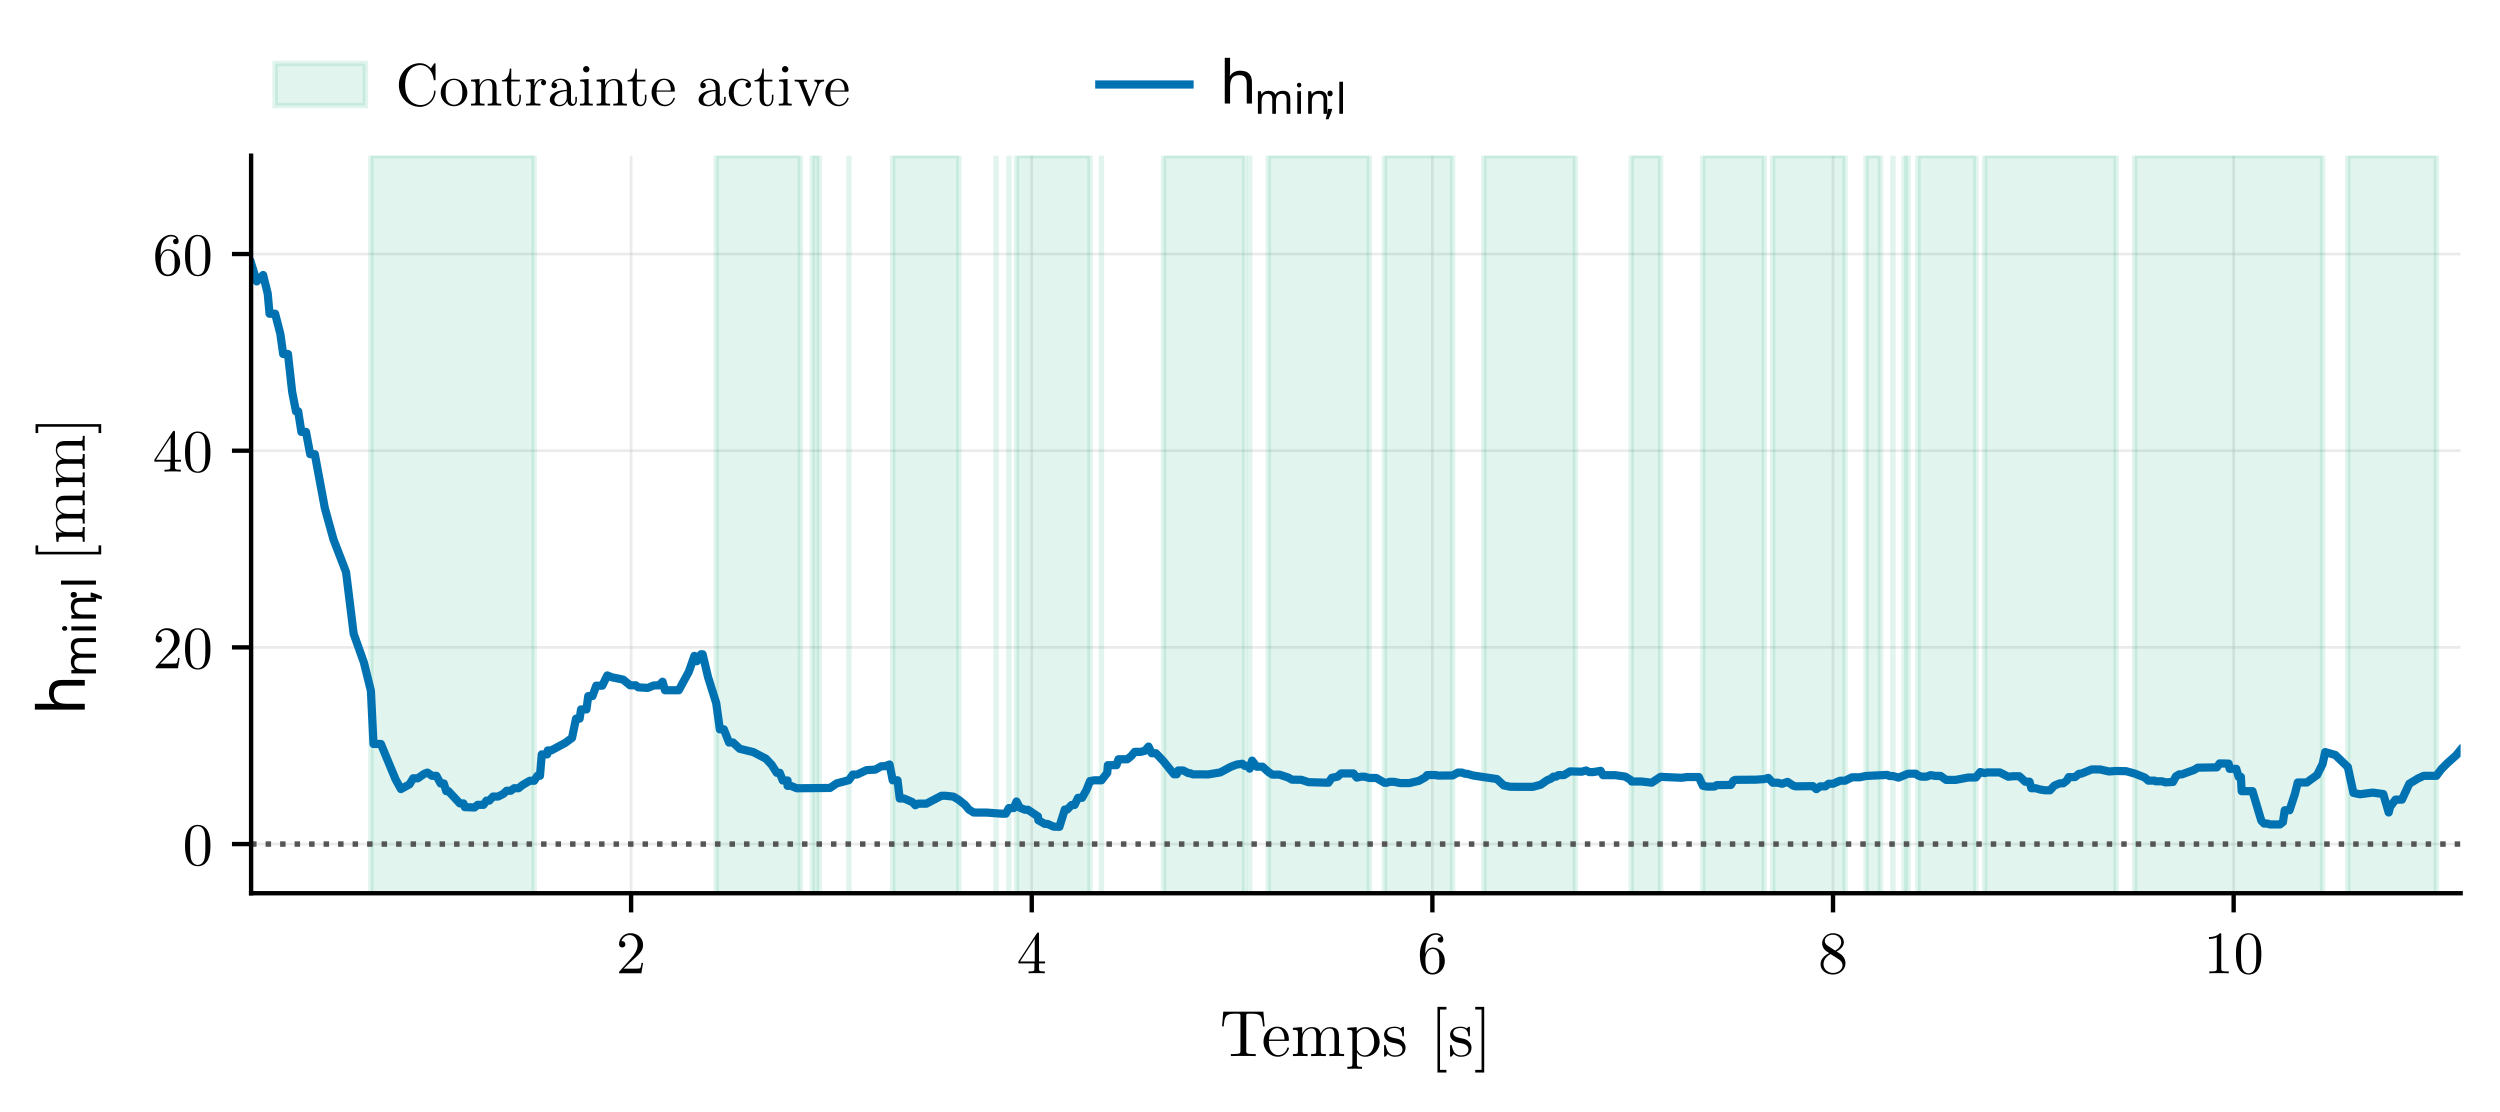
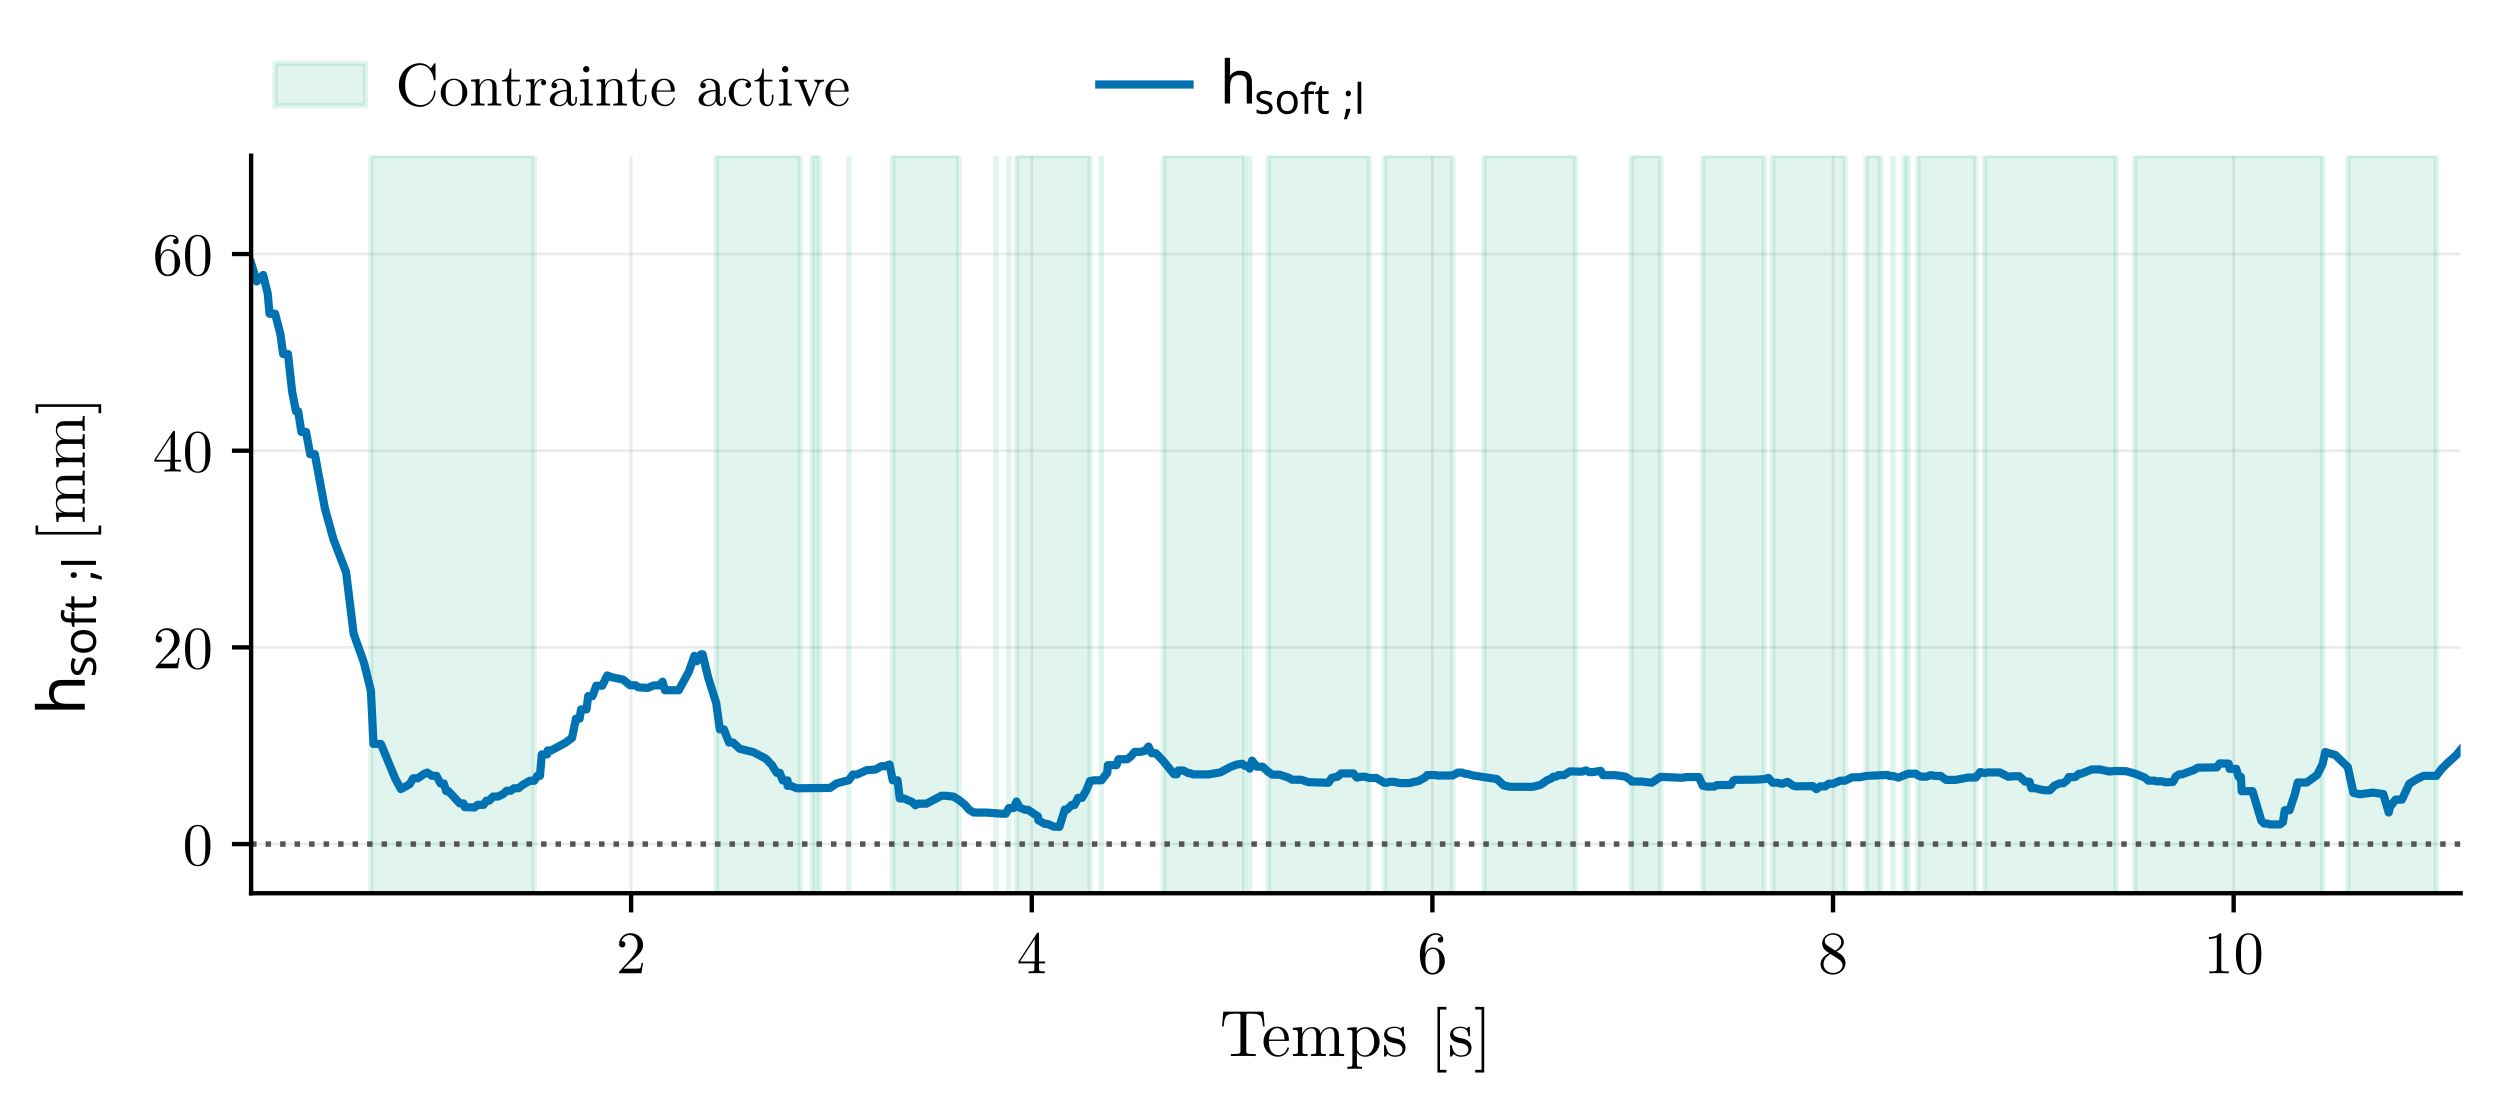
<svg xmlns="http://www.w3.org/2000/svg" xmlns:xlink="http://www.w3.org/1999/xlink" width="456.985pt" height="203.246pt" viewBox="0 0 456.985 203.246" version="1.1">
  <defs>
    <style type="text/css">*{stroke-linejoin: round; stroke-linecap: butt}</style>
  </defs>
  <g id="figure_1">
    <g id="patch_1">
      <path d="M 0 203.246  L 456.985 203.246  L 456.985 0  L 0 0  z " style="fill: #ffffff" />
    </g>
    <g id="axes_1">
      <g id="patch_2">
        <path d="M 45.901 163.277  L 449.785 163.277  L 449.785 28.458  L 45.901 28.458  z " style="fill: #ffffff" />
      </g>
      <g id="matplotlib.axis_1">
        <g id="xtick_1">
          <g id="line2d_1">
            <path d="M 115.363 163.277  L 115.363 28.458  " clip-path="url(#pcf255650f6)" style="fill: none; stroke: #b0b0b0; stroke-opacity: 0.25; stroke-width: 0.5; stroke-linecap: square" />
          </g>
          <g id="line2d_2">
            <defs>
              <path id="meae5bbd25a" d="M 0 0  L 0 3.5  " style="stroke: #000000; stroke-width: 0.8" />
            </defs>
            <g>
              <use xlink:href="#meae5bbd25a" x="115.363" y="163.277" style="stroke: #000000; stroke-width: 0.8" />
            </g>
          </g>
          <g id="text_1">
            <text style="font: 11px 'Latin Modern Roman', 'CMU Serif', 'DejaVu Serif', serif; text-anchor: middle" x="115.363" y="177.911" transform="rotate(-0 115.3629 177.9115)">2</text>
          </g>
        </g>
        <g id="xtick_2">
          <g id="line2d_3">
            <path d="M 188.597 163.277  L 188.597 28.458  " clip-path="url(#pcf255650f6)" style="fill: none; stroke: #b0b0b0; stroke-opacity: 0.25; stroke-width: 0.5; stroke-linecap: square" />
          </g>
          <g id="line2d_4">
            <g>
              <use xlink:href="#meae5bbd25a" x="188.597" y="163.277" style="stroke: #000000; stroke-width: 0.8" />
            </g>
          </g>
          <g id="text_2">
            <text style="font: 11px 'Latin Modern Roman', 'CMU Serif', 'DejaVu Serif', serif; text-anchor: middle" x="188.597" y="177.911" transform="rotate(-0 188.5966 177.9115)">4</text>
          </g>
        </g>
        <g id="xtick_3">
          <g id="line2d_5">
            <path d="M 261.83 163.277  L 261.83 28.458  " clip-path="url(#pcf255650f6)" style="fill: none; stroke: #b0b0b0; stroke-opacity: 0.25; stroke-width: 0.5; stroke-linecap: square" />
          </g>
          <g id="line2d_6">
            <g>
              <use xlink:href="#meae5bbd25a" x="261.83" y="163.277" style="stroke: #000000; stroke-width: 0.8" />
            </g>
          </g>
          <g id="text_3">
            <text style="font: 11px 'Latin Modern Roman', 'CMU Serif', 'DejaVu Serif', serif; text-anchor: middle" x="261.83" y="177.911" transform="rotate(-0 261.8304 177.9115)">6</text>
          </g>
        </g>
        <g id="xtick_4">
          <g id="line2d_7">
            <path d="M 335.064 163.277  L 335.064 28.458  " clip-path="url(#pcf255650f6)" style="fill: none; stroke: #b0b0b0; stroke-opacity: 0.25; stroke-width: 0.5; stroke-linecap: square" />
          </g>
          <g id="line2d_8">
            <g>
              <use xlink:href="#meae5bbd25a" x="335.064" y="163.277" style="stroke: #000000; stroke-width: 0.8" />
            </g>
          </g>
          <g id="text_4">
            <text style="font: 11px 'Latin Modern Roman', 'CMU Serif', 'DejaVu Serif', serif; text-anchor: middle" x="335.064" y="177.911" transform="rotate(-0 335.0642 177.9115)">8</text>
          </g>
        </g>
        <g id="xtick_5">
          <g id="line2d_9">
            <path d="M 408.298 163.277  L 408.298 28.458  " clip-path="url(#pcf255650f6)" style="fill: none; stroke: #b0b0b0; stroke-opacity: 0.25; stroke-width: 0.5; stroke-linecap: square" />
          </g>
          <g id="line2d_10">
            <g>
              <use xlink:href="#meae5bbd25a" x="408.298" y="163.277" style="stroke: #000000; stroke-width: 0.8" />
            </g>
          </g>
          <g id="text_5">
            <text style="font: 11px 'Latin Modern Roman', 'CMU Serif', 'DejaVu Serif', serif; text-anchor: middle" x="408.298" y="177.911" transform="rotate(-0 408.2979 177.9115)">10</text>
          </g>
        </g>
        <g id="text_6">
          <text style="font: 12px 'Latin Modern Roman', 'CMU Serif', 'DejaVu Serif', serif; text-anchor: middle" x="247.843" y="193.046" transform="rotate(-0 247.8427 193.0462)">Temps [s]</text>
        </g>
      </g>
      <g id="matplotlib.axis_2">
        <g id="ytick_1">
          <g id="line2d_11">
            <path d="M 45.901 154.289  L 449.785 154.289  " clip-path="url(#pcf255650f6)" style="fill: none; stroke: #b0b0b0; stroke-opacity: 0.25; stroke-width: 0.5; stroke-linecap: square" />
          </g>
          <g id="line2d_12">
            <defs>
              <path id="ma266fab8c0" d="M 0 0  L -3.5 0  " style="stroke: #000000; stroke-width: 0.8" />
            </defs>
            <g>
              <use xlink:href="#ma266fab8c0" x="45.901" y="154.289" style="stroke: #000000; stroke-width: 0.8" />
            </g>
          </g>
          <g id="text_7">
            <text style="font: 11px 'Latin Modern Roman', 'CMU Serif', 'DejaVu Serif', serif; text-anchor: end" x="38.901" y="158.106" transform="rotate(-0 38.90062 158.1062)">0</text>
          </g>
        </g>
        <g id="ytick_2">
          <g id="line2d_13">
            <path d="M 45.901 118.337  L 449.785 118.337  " clip-path="url(#pcf255650f6)" style="fill: none; stroke: #b0b0b0; stroke-opacity: 0.25; stroke-width: 0.5; stroke-linecap: square" />
          </g>
          <g id="line2d_14">
            <g>
              <use xlink:href="#ma266fab8c0" x="45.901" y="118.337" style="stroke: #000000; stroke-width: 0.8" />
            </g>
          </g>
          <g id="text_8">
            <text style="font: 11px 'Latin Modern Roman', 'CMU Serif', 'DejaVu Serif', serif; text-anchor: end" x="38.901" y="122.155" transform="rotate(-0 38.90062 122.1546)">20</text>
          </g>
        </g>
        <g id="ytick_3">
          <g id="line2d_15">
            <path d="M 45.901 82.386  L 449.785 82.386  " clip-path="url(#pcf255650f6)" style="fill: none; stroke: #b0b0b0; stroke-opacity: 0.25; stroke-width: 0.5; stroke-linecap: square" />
          </g>
          <g id="line2d_16">
            <g>
              <use xlink:href="#ma266fab8c0" x="45.901" y="82.386" style="stroke: #000000; stroke-width: 0.8" />
            </g>
          </g>
          <g id="text_9">
            <text style="font: 11px 'Latin Modern Roman', 'CMU Serif', 'DejaVu Serif', serif; text-anchor: end" x="38.901" y="86.203" transform="rotate(-0 38.90062 86.20297)">40</text>
          </g>
        </g>
        <g id="ytick_4">
          <g id="line2d_17">
            <path d="M 45.901 46.434  L 449.785 46.434  " clip-path="url(#pcf255650f6)" style="fill: none; stroke: #b0b0b0; stroke-opacity: 0.25; stroke-width: 0.5; stroke-linecap: square" />
          </g>
          <g id="line2d_18">
            <g>
              <use xlink:href="#ma266fab8c0" x="45.901" y="46.434" style="stroke: #000000; stroke-width: 0.8" />
            </g>
          </g>
          <g id="text_10">
            <text style="font: 11px 'Latin Modern Roman', 'CMU Serif', 'DejaVu Serif', serif; text-anchor: end" x="38.901" y="50.251" transform="rotate(-0 38.90062 50.25135)">60</text>
          </g>
        </g>
        <g id="text_11">
          <g transform="translate(16.2 130.7275) rotate(-90)">
            <text>
              <tspan style="font: 12px 'cmmi10'" x="0" y="-0.703">h</tspan>
-               <tspan style="font: 8.4px 'cmr10'" x="6.914 13.911 16.237" y="1.338">min</tspan>
-               <tspan style="font: 8.4px 'cmmi10'" x="20.9 24.701" y="1.338">;l</tspan>
-               <tspan style="font: 12px 'Latin Modern Roman'" x="27.968 33.632 38.468 51.632 64.796" y="-0.703"> [mm]</tspan>
+               <tspan style="font: 8.4px 'cmr10'" x="6.914" y="1.338">soft</tspan>
+               <tspan style="font: 8.4px 'cmmi10'" x="24.5 28.3" y="1.338">;l</tspan>
+               <tspan style="font: 12px 'Latin Modern Roman'" x="31.6" y="-0.703"> [mm]</tspan>
            </text>
          </g>
        </g>
      </g>
      <g id="PolyCollection_1">
        <path d="M 67.798 28.458  L 67.798 190.241  L 68.036 190.241  L 68.036 190.241  L 68.42 190.241  L 68.42 190.241  L 68.768 190.241  L 68.768 190.241  L 69.299 190.241  L 69.299 190.241  L 70.965 190.241  L 70.965 190.241  L 72.796 190.241  L 72.796 190.241  L 74.077 190.241  L 74.077 190.241  L 75.194 190.241  L 75.194 190.241  L 75.945 190.241  L 75.945 190.241  L 76.97 190.241  L 76.97 190.241  L 77.849 190.241  L 77.849 190.241  L 78.545 190.241  L 78.545 190.241  L 79.368 190.241  L 79.368 190.241  L 80.156 190.241  L 80.156 190.241  L 80.833 190.241  L 80.833 190.241  L 81.346 190.241  L 81.346 190.241  L 81.767 190.241  L 81.767 190.241  L 82.627 190.241  L 82.627 190.241  L 83.671 190.241  L 83.671 190.241  L 84.385 190.241  L 84.385 190.241  L 84.843 190.241  L 84.843 190.241  L 85.154 190.241  L 85.154 190.241  L 85.721 190.241  L 85.721 190.241  L 86.417 190.241  L 86.417 190.241  L 87.021 190.241  L 87.021 190.241  L 87.589 190.241  L 87.589 190.241  L 88.12 190.241  L 88.12 190.241  L 88.651 190.241  L 88.651 190.241  L 89.182 190.241  L 89.182 190.241  L 89.786 190.241  L 89.786 190.241  L 90.592 190.241  L 90.592 190.241  L 91.525 190.241  L 91.525 190.241  L 92.313 190.241  L 92.313 190.241  L 92.99 190.241  L 92.99 190.241  L 93.667 190.241  L 93.667 190.241  L 94.381 190.241  L 94.381 190.241  L 95.15 190.241  L 95.15 190.241  L 96.176 190.241  L 96.176 190.241  L 97.237 190.241  L 97.237 190.241  L 97.64 190.241  L 97.64 28.458  L 97.64 28.458  L 97.237 28.458  L 97.237 28.458  L 96.176 28.458  L 96.176 28.458  L 95.15 28.458  L 95.15 28.458  L 94.381 28.458  L 94.381 28.458  L 93.667 28.458  L 93.667 28.458  L 92.99 28.458  L 92.99 28.458  L 92.313 28.458  L 92.313 28.458  L 91.525 28.458  L 91.525 28.458  L 90.592 28.458  L 90.592 28.458  L 89.786 28.458  L 89.786 28.458  L 89.182 28.458  L 89.182 28.458  L 88.651 28.458  L 88.651 28.458  L 88.12 28.458  L 88.12 28.458  L 87.589 28.458  L 87.589 28.458  L 87.021 28.458  L 87.021 28.458  L 86.417 28.458  L 86.417 28.458  L 85.721 28.458  L 85.721 28.458  L 85.154 28.458  L 85.154 28.458  L 84.843 28.458  L 84.843 28.458  L 84.385 28.458  L 84.385 28.458  L 83.671 28.458  L 83.671 28.458  L 82.627 28.458  L 82.627 28.458  L 81.767 28.458  L 81.767 28.458  L 81.346 28.458  L 81.346 28.458  L 80.833 28.458  L 80.833 28.458  L 80.156 28.458  L 80.156 28.458  L 79.368 28.458  L 79.368 28.458  L 78.545 28.458  L 78.545 28.458  L 77.849 28.458  L 77.849 28.458  L 76.97 28.458  L 76.97 28.458  L 75.945 28.458  L 75.945 28.458  L 75.194 28.458  L 75.194 28.458  L 74.077 28.458  L 74.077 28.458  L 72.796 28.458  L 72.796 28.458  L 70.965 28.458  L 70.965 28.458  L 69.299 28.458  L 69.299 28.458  L 68.768 28.458  L 68.768 28.458  L 68.42 28.458  L 68.42 28.458  L 68.036 28.458  L 68.036 28.458  L 67.798 28.458  z " clip-path="url(#pcf255650f6)" style="fill: #009e73; fill-opacity: 0.12; stroke: #009e73; stroke-opacity: 0.12" />
        <path d="M 130.925 28.458  L 130.925 190.241  L 131.255 190.241  L 131.255 190.241  L 131.95 190.241  L 131.95 190.241  L 132.792 190.241  L 132.792 190.241  L 133.635 190.241  L 133.635 190.241  L 134.605 190.241  L 134.605 190.241  L 135.612 190.241  L 135.612 190.241  L 136.216 190.241  L 136.216 190.241  L 136.82 190.241  L 136.82 190.241  L 137.461 190.241  L 137.461 190.241  L 138.139 190.241  L 138.139 190.241  L 139.164 190.241  L 139.164 190.241  L 139.878 190.241  L 139.878 190.241  L 140.537 190.241  L 140.537 190.241  L 141.526 190.241  L 141.526 190.241  L 142.258 190.241  L 142.258 190.241  L 142.807 190.241  L 142.807 190.241  L 143.521 190.241  L 143.521 190.241  L 143.961 190.241  L 143.961 190.241  L 144.272 190.241  L 144.272 190.241  L 145.114 190.241  L 145.114 190.241  L 145.975 190.241  L 145.975 190.241  L 146.304 190.241  L 146.304 28.458  L 146.304 28.458  L 145.975 28.458  L 145.975 28.458  L 145.114 28.458  L 145.114 28.458  L 144.272 28.458  L 144.272 28.458  L 143.961 28.458  L 143.961 28.458  L 143.521 28.458  L 143.521 28.458  L 142.807 28.458  L 142.807 28.458  L 142.258 28.458  L 142.258 28.458  L 141.526 28.458  L 141.526 28.458  L 140.537 28.458  L 140.537 28.458  L 139.878 28.458  L 139.878 28.458  L 139.164 28.458  L 139.164 28.458  L 138.139 28.458  L 138.139 28.458  L 137.461 28.458  L 137.461 28.458  L 136.82 28.458  L 136.82 28.458  L 136.216 28.458  L 136.216 28.458  L 135.612 28.458  L 135.612 28.458  L 134.605 28.458  L 134.605 28.458  L 133.635 28.458  L 133.635 28.458  L 132.792 28.458  L 132.792 28.458  L 131.95 28.458  L 131.95 28.458  L 131.255 28.458  L 131.255 28.458  L 130.925 28.458  z " clip-path="url(#pcf255650f6)" style="fill: #009e73; fill-opacity: 0.12; stroke: #009e73; stroke-opacity: 0.12" />
        <path d="M 148.501 28.458  L 148.501 190.241  L 149.124 190.241  L 149.124 190.241  L 149.746 190.241  L 149.746 28.458  L 149.746 28.458  L 149.124 28.458  L 149.124 28.458  L 148.501 28.458  z " clip-path="url(#pcf255650f6)" style="fill: #009e73; fill-opacity: 0.12; stroke: #009e73; stroke-opacity: 0.12" />
        <path d="M 155.165 28.458  L 155.165 190.241  L 155.165 190.241  L 155.165 28.458  L 155.165 28.458  L 155.165 28.458  z " clip-path="url(#pcf255650f6)" style="fill: #009e73; fill-opacity: 0.12; stroke: #009e73; stroke-opacity: 0.12" />
        <path d="M 163.185 28.458  L 163.185 190.241  L 163.624 190.241  L 163.624 190.241  L 164.265 190.241  L 164.265 190.241  L 164.851 190.241  L 164.851 190.241  L 166.004 190.241  L 166.004 190.241  L 167.048 190.241  L 167.048 190.241  L 167.579 190.241  L 167.579 190.241  L 168.091 190.241  L 168.091 190.241  L 168.842 190.241  L 168.842 190.241  L 169.904 190.241  L 169.904 190.241  L 170.966 190.241  L 170.966 190.241  L 171.771 190.241  L 171.771 190.241  L 172.485 190.241  L 172.485 190.241  L 173.584 190.241  L 173.584 190.241  L 174.774 190.241  L 174.774 190.241  L 175.268 190.241  L 175.268 28.458  L 175.268 28.458  L 174.774 28.458  L 174.774 28.458  L 173.584 28.458  L 173.584 28.458  L 172.485 28.458  L 172.485 28.458  L 171.771 28.458  L 171.771 28.458  L 170.966 28.458  L 170.966 28.458  L 169.904 28.458  L 169.904 28.458  L 168.842 28.458  L 168.842 28.458  L 168.091 28.458  L 168.091 28.458  L 167.579 28.458  L 167.579 28.458  L 167.048 28.458  L 167.048 28.458  L 166.004 28.458  L 166.004 28.458  L 164.851 28.458  L 164.851 28.458  L 164.265 28.458  L 164.265 28.458  L 163.624 28.458  L 163.624 28.458  L 163.185 28.458  z " clip-path="url(#pcf255650f6)" style="fill: #009e73; fill-opacity: 0.12; stroke: #009e73; stroke-opacity: 0.12" />
        <path d="M 182.079 28.458  L 182.079 190.241  L 182.079 190.241  L 182.079 28.458  L 182.079 28.458  L 182.079 28.458  z " clip-path="url(#pcf255650f6)" style="fill: #009e73; fill-opacity: 0.12; stroke: #009e73; stroke-opacity: 0.12" />
        <path d="M 184.422 28.458  L 184.422 190.241  L 184.422 190.241  L 184.422 28.458  L 184.422 28.458  L 184.422 28.458  z " clip-path="url(#pcf255650f6)" style="fill: #009e73; fill-opacity: 0.12; stroke: #009e73; stroke-opacity: 0.12" />
        <path d="M 185.814 28.458  L 185.814 190.241  L 186.107 190.241  L 186.107 190.241  L 186.876 190.241  L 186.876 190.241  L 187.626 190.241  L 187.626 190.241  L 188.816 190.241  L 188.816 190.241  L 189.768 190.241  L 189.768 190.241  L 190.391 190.241  L 190.391 190.241  L 191.215 190.241  L 191.215 190.241  L 192.039 190.241  L 192.039 190.241  L 193.137 190.241  L 193.137 190.241  L 194.144 190.241  L 194.144 190.241  L 194.858 190.241  L 194.858 190.241  L 195.481 190.241  L 195.481 190.241  L 196.158 190.241  L 196.158 190.241  L 196.744 190.241  L 196.744 190.241  L 197.421 190.241  L 197.421 190.241  L 198.19 190.241  L 198.19 190.241  L 198.923 190.241  L 198.923 190.241  L 199.252 190.241  L 199.252 28.458  L 199.252 28.458  L 198.923 28.458  L 198.923 28.458  L 198.19 28.458  L 198.19 28.458  L 197.421 28.458  L 197.421 28.458  L 196.744 28.458  L 196.744 28.458  L 196.158 28.458  L 196.158 28.458  L 195.481 28.458  L 195.481 28.458  L 194.858 28.458  L 194.858 28.458  L 194.144 28.458  L 194.144 28.458  L 193.137 28.458  L 193.137 28.458  L 192.039 28.458  L 192.039 28.458  L 191.215 28.458  L 191.215 28.458  L 190.391 28.458  L 190.391 28.458  L 189.768 28.458  L 189.768 28.458  L 188.816 28.458  L 188.816 28.458  L 187.626 28.458  L 187.626 28.458  L 186.876 28.458  L 186.876 28.458  L 186.107 28.458  L 186.107 28.458  L 185.814 28.458  z " clip-path="url(#pcf255650f6)" style="fill: #009e73; fill-opacity: 0.12; stroke: #009e73; stroke-opacity: 0.12" />
        <path d="M 201.339 28.458  L 201.339 190.241  L 201.339 190.241  L 201.339 28.458  L 201.339 28.458  L 201.339 28.458  z " clip-path="url(#pcf255650f6)" style="fill: #009e73; fill-opacity: 0.12; stroke: #009e73; stroke-opacity: 0.12" />
        <path d="M 212.691 28.458  L 212.691 190.241  L 213.35 190.241  L 213.35 190.241  L 214.302 190.241  L 214.302 190.241  L 214.851 190.241  L 214.851 190.241  L 215.235 190.241  L 215.235 190.241  L 215.821 190.241  L 215.821 190.241  L 216.755 190.241  L 216.755 190.241  L 217.378 190.241  L 217.378 190.241  L 217.78 190.241  L 217.78 190.241  L 218.659 190.241  L 218.659 190.241  L 220.069 190.241  L 220.069 190.241  L 221.955 190.241  L 221.955 190.241  L 224.042 190.241  L 224.042 190.241  L 225.543 190.241  L 225.543 190.241  L 226.568 190.241  L 226.568 190.241  L 227.301 190.241  L 227.301 190.241  L 227.52 190.241  L 227.52 28.458  L 227.52 28.458  L 227.301 28.458  L 227.301 28.458  L 226.568 28.458  L 226.568 28.458  L 225.543 28.458  L 225.543 28.458  L 224.042 28.458  L 224.042 28.458  L 221.955 28.458  L 221.955 28.458  L 220.069 28.458  L 220.069 28.458  L 218.659 28.458  L 218.659 28.458  L 217.78 28.458  L 217.78 28.458  L 217.378 28.458  L 217.378 28.458  L 216.755 28.458  L 216.755 28.458  L 215.821 28.458  L 215.821 28.458  L 215.235 28.458  L 215.235 28.458  L 214.851 28.458  L 214.851 28.458  L 214.302 28.458  L 214.302 28.458  L 213.35 28.458  L 213.35 28.458  L 212.691 28.458  z " clip-path="url(#pcf255650f6)" style="fill: #009e73; fill-opacity: 0.12; stroke: #009e73; stroke-opacity: 0.12" />
        <path d="M 228.436 28.458  L 228.436 190.241  L 228.436 190.241  L 228.436 28.458  L 228.436 28.458  L 228.436 28.458  z " clip-path="url(#pcf255650f6)" style="fill: #009e73; fill-opacity: 0.12; stroke: #009e73; stroke-opacity: 0.12" />
        <path d="M 231.841 28.458  L 231.841 190.241  L 232.207 190.241  L 232.207 190.241  L 233.233 190.241  L 233.233 190.241  L 234.679 190.241  L 234.679 190.241  L 235.814 190.241  L 235.814 190.241  L 236.565 190.241  L 236.565 190.241  L 237.425 190.241  L 237.425 190.241  L 238.322 190.241  L 238.322 190.241  L 238.963 190.241  L 238.963 190.241  L 239.329 190.241  L 239.329 190.241  L 239.97 190.241  L 239.97 190.241  L 240.922 190.241  L 240.922 190.241  L 242.112 190.241  L 242.112 190.241  L 243.137 190.241  L 243.137 190.241  L 243.98 190.241  L 243.98 190.241  L 244.822 190.241  L 244.822 190.241  L 246.268 190.241  L 246.268 190.241  L 247.715 190.241  L 247.715 190.241  L 248.41 190.241  L 248.41 190.241  L 249.124 190.241  L 249.124 190.241  L 249.875 190.241  L 249.875 190.241  L 250.296 190.241  L 250.296 28.458  L 250.296 28.458  L 249.875 28.458  L 249.875 28.458  L 249.124 28.458  L 249.124 28.458  L 248.41 28.458  L 248.41 28.458  L 247.715 28.458  L 247.715 28.458  L 246.268 28.458  L 246.268 28.458  L 244.822 28.458  L 244.822 28.458  L 243.98 28.458  L 243.98 28.458  L 243.137 28.458  L 243.137 28.458  L 242.112 28.458  L 242.112 28.458  L 240.922 28.458  L 240.922 28.458  L 239.97 28.458  L 239.97 28.458  L 239.329 28.458  L 239.329 28.458  L 238.963 28.458  L 238.963 28.458  L 238.322 28.458  L 238.322 28.458  L 237.425 28.458  L 237.425 28.458  L 236.565 28.458  L 236.565 28.458  L 235.814 28.458  L 235.814 28.458  L 234.679 28.458  L 234.679 28.458  L 233.233 28.458  L 233.233 28.458  L 232.207 28.458  L 232.207 28.458  L 231.841 28.458  z " clip-path="url(#pcf255650f6)" style="fill: #009e73; fill-opacity: 0.12; stroke: #009e73; stroke-opacity: 0.12" />
        <path d="M 253.079 28.458  L 253.079 190.241  L 253.28 190.241  L 253.28 190.241  L 253.756 190.241  L 253.756 190.241  L 254.397 190.241  L 254.397 190.241  L 255.056 190.241  L 255.056 190.241  L 255.569 190.241  L 255.569 190.241  L 255.88 190.241  L 255.88 190.241  L 256.338 190.241  L 256.338 190.241  L 257.162 190.241  L 257.162 190.241  L 257.967 190.241  L 257.967 190.241  L 258.846 190.241  L 258.846 190.241  L 259.945 190.241  L 259.945 190.241  L 260.695 190.241  L 260.695 190.241  L 261.153 190.241  L 261.153 190.241  L 261.904 190.241  L 261.904 190.241  L 262.618 190.241  L 262.618 190.241  L 263.222 190.241  L 263.222 190.241  L 264.156 190.241  L 264.156 190.241  L 265.126 190.241  L 265.126 190.241  L 265.529 190.241  L 265.529 28.458  L 265.529 28.458  L 265.126 28.458  L 265.126 28.458  L 264.156 28.458  L 264.156 28.458  L 263.222 28.458  L 263.222 28.458  L 262.618 28.458  L 262.618 28.458  L 261.904 28.458  L 261.904 28.458  L 261.153 28.458  L 261.153 28.458  L 260.695 28.458  L 260.695 28.458  L 259.945 28.458  L 259.945 28.458  L 258.846 28.458  L 258.846 28.458  L 257.967 28.458  L 257.967 28.458  L 257.162 28.458  L 257.162 28.458  L 256.338 28.458  L 256.338 28.458  L 255.88 28.458  L 255.88 28.458  L 255.569 28.458  L 255.569 28.458  L 255.056 28.458  L 255.056 28.458  L 254.397 28.458  L 254.397 28.458  L 253.756 28.458  L 253.756 28.458  L 253.28 28.458  L 253.28 28.458  L 253.079 28.458  z " clip-path="url(#pcf255650f6)" style="fill: #009e73; fill-opacity: 0.12; stroke: #009e73; stroke-opacity: 0.12" />
        <path d="M 271.241 28.458  L 271.241 190.241  L 271.332 190.241  L 271.332 190.241  L 272.523 190.241  L 272.523 190.241  L 274.244 190.241  L 274.244 190.241  L 275.47 190.241  L 275.47 190.241  L 276.624 190.241  L 276.624 190.241  L 277.722 190.241  L 277.722 190.241  L 278.839 190.241  L 278.839 190.241  L 279.791 190.241  L 279.791 190.241  L 280.908 190.241  L 280.908 190.241  L 282.208 190.241  L 282.208 190.241  L 283.16 190.241  L 283.16 190.241  L 283.746 190.241  L 283.746 190.241  L 284.185 190.241  L 284.185 190.241  L 284.661 190.241  L 284.661 190.241  L 285.393 190.241  L 285.393 190.241  L 286.437 190.241  L 286.437 190.241  L 287.481 190.241  L 287.481 190.241  L 287.975 190.241  L 287.975 28.458  L 287.975 28.458  L 287.481 28.458  L 287.481 28.458  L 286.437 28.458  L 286.437 28.458  L 285.393 28.458  L 285.393 28.458  L 284.661 28.458  L 284.661 28.458  L 284.185 28.458  L 284.185 28.458  L 283.746 28.458  L 283.746 28.458  L 283.16 28.458  L 283.16 28.458  L 282.208 28.458  L 282.208 28.458  L 280.908 28.458  L 280.908 28.458  L 279.791 28.458  L 279.791 28.458  L 278.839 28.458  L 278.839 28.458  L 277.722 28.458  L 277.722 28.458  L 276.624 28.458  L 276.624 28.458  L 275.47 28.458  L 275.47 28.458  L 274.244 28.458  L 274.244 28.458  L 272.523 28.458  L 272.523 28.458  L 271.332 28.458  L 271.332 28.458  L 271.241 28.458  z " clip-path="url(#pcf255650f6)" style="fill: #009e73; fill-opacity: 0.12; stroke: #009e73; stroke-opacity: 0.12" />
        <path d="M 298.191 28.458  L 298.191 190.241  L 298.228 190.241  L 298.228 190.241  L 299.143 190.241  L 299.143 190.241  L 300.974 190.241  L 300.974 190.241  L 302.731 190.241  L 302.731 190.241  L 303.537 190.241  L 303.537 28.458  L 303.537 28.458  L 302.731 28.458  L 302.731 28.458  L 300.974 28.458  L 300.974 28.458  L 299.143 28.458  L 299.143 28.458  L 298.228 28.458  L 298.228 28.458  L 298.191 28.458  z " clip-path="url(#pcf255650f6)" style="fill: #009e73; fill-opacity: 0.12; stroke: #009e73; stroke-opacity: 0.12" />
        <path d="M 311.263 28.458  L 311.263 190.241  L 311.666 190.241  L 311.666 190.241  L 312.325 190.241  L 312.325 190.241  L 312.984 190.241  L 312.984 190.241  L 313.607 190.241  L 313.607 190.241  L 314.046 190.241  L 314.046 190.241  L 314.467 190.241  L 314.467 190.241  L 314.888 190.241  L 314.888 190.241  L 315.346 190.241  L 315.346 190.241  L 315.785 190.241  L 315.785 190.241  L 316.188 190.241  L 316.188 190.241  L 316.628 190.241  L 316.628 190.241  L 317.03 190.241  L 317.03 190.241  L 317.635 190.241  L 317.635 190.241  L 318.275 190.241  L 318.275 190.241  L 319.722 190.241  L 319.722 190.241  L 321.736 190.241  L 321.736 190.241  L 322.505 190.241  L 322.505 28.458  L 322.505 28.458  L 321.736 28.458  L 321.736 28.458  L 319.722 28.458  L 319.722 28.458  L 318.275 28.458  L 318.275 28.458  L 317.635 28.458  L 317.635 28.458  L 317.03 28.458  L 317.03 28.458  L 316.628 28.458  L 316.628 28.458  L 316.188 28.458  L 316.188 28.458  L 315.785 28.458  L 315.785 28.458  L 315.346 28.458  L 315.346 28.458  L 314.888 28.458  L 314.888 28.458  L 314.467 28.458  L 314.467 28.458  L 314.046 28.458  L 314.046 28.458  L 313.607 28.458  L 313.607 28.458  L 312.984 28.458  L 312.984 28.458  L 312.325 28.458  L 312.325 28.458  L 311.666 28.458  L 311.666 28.458  L 311.263 28.458  z " clip-path="url(#pcf255650f6)" style="fill: #009e73; fill-opacity: 0.12; stroke: #009e73; stroke-opacity: 0.12" />
        <path d="M 324.042 28.458  L 324.042 190.241  L 324.482 190.241  L 324.482 190.241  L 325.342 190.241  L 325.342 190.241  L 326.258 190.241  L 326.258 190.241  L 327.265 190.241  L 327.265 190.241  L 328.015 190.241  L 328.015 190.241  L 328.546 190.241  L 328.546 190.241  L 329.462 190.241  L 329.462 190.241  L 330.725 190.241  L 330.725 190.241  L 331.695 190.241  L 331.695 190.241  L 332.373 190.241  L 332.373 190.241  L 333.178 190.241  L 333.178 190.241  L 333.947 190.241  L 333.947 190.241  L 334.661 190.241  L 334.661 190.241  L 335.705 190.241  L 335.705 190.241  L 336.803 190.241  L 336.803 190.241  L 337.261 190.241  L 337.261 28.458  L 337.261 28.458  L 336.803 28.458  L 336.803 28.458  L 335.705 28.458  L 335.705 28.458  L 334.661 28.458  L 334.661 28.458  L 333.947 28.458  L 333.947 28.458  L 333.178 28.458  L 333.178 28.458  L 332.373 28.458  L 332.373 28.458  L 331.695 28.458  L 331.695 28.458  L 330.725 28.458  L 330.725 28.458  L 329.462 28.458  L 329.462 28.458  L 328.546 28.458  L 328.546 28.458  L 328.015 28.458  L 328.015 28.458  L 327.265 28.458  L 327.265 28.458  L 326.258 28.458  L 326.258 28.458  L 325.342 28.458  L 325.342 28.458  L 324.482 28.458  L 324.482 28.458  L 324.042 28.458  z " clip-path="url(#pcf255650f6)" style="fill: #009e73; fill-opacity: 0.12; stroke: #009e73; stroke-opacity: 0.12" />
        <path d="M 341.106 28.458  L 341.106 190.241  L 342.424 190.241  L 342.424 190.241  L 343.742 190.241  L 343.742 28.458  L 343.742 28.458  L 342.424 28.458  L 342.424 28.458  L 341.106 28.458  z " clip-path="url(#pcf255650f6)" style="fill: #009e73; fill-opacity: 0.12; stroke: #009e73; stroke-opacity: 0.12" />
        <path d="M 346.013 28.458  L 346.013 190.241  L 346.013 190.241  L 346.013 28.458  L 346.013 28.458  L 346.013 28.458  z " clip-path="url(#pcf255650f6)" style="fill: #009e73; fill-opacity: 0.12; stroke: #009e73; stroke-opacity: 0.12" />
        <path d="M 348.063 28.458  L 348.063 190.241  L 348.429 190.241  L 348.429 190.241  L 348.796 190.241  L 348.796 28.458  L 348.796 28.458  L 348.429 28.458  L 348.429 28.458  L 348.063 28.458  z " clip-path="url(#pcf255650f6)" style="fill: #009e73; fill-opacity: 0.12; stroke: #009e73; stroke-opacity: 0.12" />
        <path d="M 350.59 28.458  L 350.59 190.241  L 350.901 190.241  L 350.901 190.241  L 351.688 190.241  L 351.688 190.241  L 352.53 190.241  L 352.53 190.241  L 353.354 190.241  L 353.354 190.241  L 354.27 190.241  L 354.27 190.241  L 355.222 190.241  L 355.222 190.241  L 356.613 190.241  L 356.613 190.241  L 358.041 190.241  L 358.041 190.241  L 358.92 190.241  L 358.92 190.241  L 359.543 190.241  L 359.543 190.241  L 360.495 190.241  L 360.495 190.241  L 361.172 190.241  L 361.172 28.458  L 361.172 28.458  L 360.495 28.458  L 360.495 28.458  L 359.543 28.458  L 359.543 28.458  L 358.92 28.458  L 358.92 28.458  L 358.041 28.458  L 358.041 28.458  L 356.613 28.458  L 356.613 28.458  L 355.222 28.458  L 355.222 28.458  L 354.27 28.458  L 354.27 28.458  L 353.354 28.458  L 353.354 28.458  L 352.53 28.458  L 352.53 28.458  L 351.688 28.458  L 351.688 28.458  L 350.901 28.458  L 350.901 28.458  L 350.59 28.458  z " clip-path="url(#pcf255650f6)" style="fill: #009e73; fill-opacity: 0.12; stroke: #009e73; stroke-opacity: 0.12" />
        <path d="M 362.783 28.458  L 362.783 190.241  L 362.985 190.241  L 362.985 190.241  L 363.644 190.241  L 363.644 190.241  L 364.834 190.241  L 364.834 190.241  L 366.335 190.241  L 366.335 190.241  L 367.525 190.241  L 367.525 190.241  L 368.532 190.241  L 368.532 190.241  L 369.301 190.241  L 369.301 190.241  L 369.85 190.241  L 369.85 190.241  L 370.601 190.241  L 370.601 190.241  L 371.15 190.241  L 371.15 190.241  L 371.699 190.241  L 371.699 190.241  L 372.542 190.241  L 372.542 190.241  L 373.439 190.241  L 373.439 190.241  L 374.299 190.241  L 374.299 190.241  L 375.123 190.241  L 375.123 190.241  L 376.02 190.241  L 376.02 190.241  L 376.826 190.241  L 376.826 190.241  L 377.485 190.241  L 377.485 190.241  L 377.997 190.241  L 377.997 190.241  L 378.547 190.241  L 378.547 190.241  L 379.114 190.241  L 379.114 190.241  L 379.664 190.241  L 379.664 190.241  L 380.213 190.241  L 380.213 190.241  L 381.018 190.241  L 381.018 190.241  L 382.007 190.241  L 382.007 190.241  L 383.106 190.241  L 383.106 190.241  L 384.68 190.241  L 384.68 190.241  L 385.815 190.241  L 385.815 190.241  L 386.456 190.241  L 386.456 190.241  L 386.804 190.241  L 386.804 28.458  L 386.804 28.458  L 386.456 28.458  L 386.456 28.458  L 385.815 28.458  L 385.815 28.458  L 384.68 28.458  L 384.68 28.458  L 383.106 28.458  L 383.106 28.458  L 382.007 28.458  L 382.007 28.458  L 381.018 28.458  L 381.018 28.458  L 380.213 28.458  L 380.213 28.458  L 379.664 28.458  L 379.664 28.458  L 379.114 28.458  L 379.114 28.458  L 378.547 28.458  L 378.547 28.458  L 377.997 28.458  L 377.997 28.458  L 377.485 28.458  L 377.485 28.458  L 376.826 28.458  L 376.826 28.458  L 376.02 28.458  L 376.02 28.458  L 375.123 28.458  L 375.123 28.458  L 374.299 28.458  L 374.299 28.458  L 373.439 28.458  L 373.439 28.458  L 372.542 28.458  L 372.542 28.458  L 371.699 28.458  L 371.699 28.458  L 371.15 28.458  L 371.15 28.458  L 370.601 28.458  L 370.601 28.458  L 369.85 28.458  L 369.85 28.458  L 369.301 28.458  L 369.301 28.458  L 368.532 28.458  L 368.532 28.458  L 367.525 28.458  L 367.525 28.458  L 366.335 28.458  L 366.335 28.458  L 364.834 28.458  L 364.834 28.458  L 363.644 28.458  L 363.644 28.458  L 362.985 28.458  L 362.985 28.458  L 362.783 28.458  z " clip-path="url(#pcf255650f6)" style="fill: #009e73; fill-opacity: 0.12; stroke: #009e73; stroke-opacity: 0.12" />
        <path d="M 390.209 28.458  L 390.209 190.241  L 391.125 190.241  L 391.125 190.241  L 392.37 190.241  L 392.37 190.241  L 392.937 190.241  L 392.937 190.241  L 393.505 190.241  L 393.505 190.241  L 393.944 190.241  L 393.944 190.241  L 394.31 190.241  L 394.31 190.241  L 394.896 190.241  L 394.896 190.241  L 395.519 190.241  L 395.519 190.241  L 396.123 190.241  L 396.123 190.241  L 396.819 190.241  L 396.819 190.241  L 397.478 190.241  L 397.478 190.241  L 398.045 190.241  L 398.045 190.241  L 398.576 190.241  L 398.576 190.241  L 399.382 190.241  L 399.382 190.241  L 400.499 190.241  L 400.499 190.241  L 401.396 190.241  L 401.396 190.241  L 402.549 190.241  L 402.549 190.241  L 403.904 190.241  L 403.904 190.241  L 404.838 190.241  L 404.838 190.241  L 405.478 190.241  L 405.478 190.241  L 406.266 190.241  L 406.266 190.241  L 407.09 190.241  L 407.09 190.241  L 407.474 190.241  L 407.474 190.241  L 408.17 190.241  L 408.17 190.241  L 408.994 190.241  L 408.994 190.241  L 409.415 190.241  L 409.415 190.241  L 409.689 190.241  L 409.689 190.241  L 410.184 190.241  L 410.184 190.241  L 411.172 190.241  L 411.172 190.241  L 412.161 190.241  L 412.161 190.241  L 412.967 190.241  L 412.967 190.241  L 413.607 190.241  L 413.607 190.241  L 414.175 190.241  L 414.175 190.241  L 414.706 190.241  L 414.706 190.241  L 415.841 190.241  L 415.841 190.241  L 417.031 190.241  L 417.031 190.241  L 417.47 190.241  L 417.47 190.241  L 418.075 190.241  L 418.075 190.241  L 419.008 190.241  L 419.008 190.241  L 419.759 190.241  L 419.759 190.241  L 420.235 190.241  L 420.235 190.241  L 420.711 190.241  L 420.711 190.241  L 421.315 190.241  L 421.315 190.241  L 422.615 190.241  L 422.615 190.241  L 424.062 190.241  L 424.062 190.241  L 424.556 190.241  L 424.556 28.458  L 424.556 28.458  L 424.062 28.458  L 424.062 28.458  L 422.615 28.458  L 422.615 28.458  L 421.315 28.458  L 421.315 28.458  L 420.711 28.458  L 420.711 28.458  L 420.235 28.458  L 420.235 28.458  L 419.759 28.458  L 419.759 28.458  L 419.008 28.458  L 419.008 28.458  L 418.075 28.458  L 418.075 28.458  L 417.47 28.458  L 417.47 28.458  L 417.031 28.458  L 417.031 28.458  L 415.841 28.458  L 415.841 28.458  L 414.706 28.458  L 414.706 28.458  L 414.175 28.458  L 414.175 28.458  L 413.607 28.458  L 413.607 28.458  L 412.967 28.458  L 412.967 28.458  L 412.161 28.458  L 412.161 28.458  L 411.172 28.458  L 411.172 28.458  L 410.184 28.458  L 410.184 28.458  L 409.689 28.458  L 409.689 28.458  L 409.415 28.458  L 409.415 28.458  L 408.994 28.458  L 408.994 28.458  L 408.17 28.458  L 408.17 28.458  L 407.474 28.458  L 407.474 28.458  L 407.09 28.458  L 407.09 28.458  L 406.266 28.458  L 406.266 28.458  L 405.478 28.458  L 405.478 28.458  L 404.838 28.458  L 404.838 28.458  L 403.904 28.458  L 403.904 28.458  L 402.549 28.458  L 402.549 28.458  L 401.396 28.458  L 401.396 28.458  L 400.499 28.458  L 400.499 28.458  L 399.382 28.458  L 399.382 28.458  L 398.576 28.458  L 398.576 28.458  L 398.045 28.458  L 398.045 28.458  L 397.478 28.458  L 397.478 28.458  L 396.819 28.458  L 396.819 28.458  L 396.123 28.458  L 396.123 28.458  L 395.519 28.458  L 395.519 28.458  L 394.896 28.458  L 394.896 28.458  L 394.31 28.458  L 394.31 28.458  L 393.944 28.458  L 393.944 28.458  L 393.505 28.458  L 393.505 28.458  L 392.937 28.458  L 392.937 28.458  L 392.37 28.458  L 392.37 28.458  L 391.125 28.458  L 391.125 28.458  L 390.209 28.458  z " clip-path="url(#pcf255650f6)" style="fill: #009e73; fill-opacity: 0.12; stroke: #009e73; stroke-opacity: 0.12" />
        <path d="M 429.17 28.458  L 429.17 190.241  L 429.682 190.241  L 429.682 190.241  L 430.781 190.241  L 430.781 190.241  L 431.824 190.241  L 431.824 190.241  L 432.502 190.241  L 432.502 190.241  L 432.923 190.241  L 432.923 190.241  L 433.417 190.241  L 433.417 190.241  L 434.369 190.241  L 434.369 190.241  L 435.34 190.241  L 435.34 190.241  L 436.145 190.241  L 436.145 190.241  L 436.768 190.241  L 436.768 190.241  L 437.39 190.241  L 437.39 190.241  L 438.47 190.241  L 438.47 190.241  L 439.734 190.241  L 439.734 190.241  L 440.96 190.241  L 440.96 190.241  L 441.747 190.241  L 441.747 190.241  L 442.516 190.241  L 442.516 190.241  L 444.201 190.241  L 444.201 190.241  L 445.354 190.241  L 445.354 28.458  L 445.354 28.458  L 444.201 28.458  L 444.201 28.458  L 442.516 28.458  L 442.516 28.458  L 441.747 28.458  L 441.747 28.458  L 440.96 28.458  L 440.96 28.458  L 439.734 28.458  L 439.734 28.458  L 438.47 28.458  L 438.47 28.458  L 437.39 28.458  L 437.39 28.458  L 436.768 28.458  L 436.768 28.458  L 436.145 28.458  L 436.145 28.458  L 435.34 28.458  L 435.34 28.458  L 434.369 28.458  L 434.369 28.458  L 433.417 28.458  L 433.417 28.458  L 432.923 28.458  L 432.923 28.458  L 432.502 28.458  L 432.502 28.458  L 431.824 28.458  L 431.824 28.458  L 430.781 28.458  L 430.781 28.458  L 429.682 28.458  L 429.682 28.458  L 429.17 28.458  z " clip-path="url(#pcf255650f6)" style="fill: #009e73; fill-opacity: 0.12; stroke: #009e73; stroke-opacity: 0.12" />
      </g>
      <g id="line2d_19">
        <path d="M 45.901 48.097  L 46.926 51.438  L 48.098 50.271  L 48.94 53.683  L 49.269 57.349  L 50.295 57.349  L 51.247 61.047  L 51.759 64.708  L 52.638 64.708  L 53.407 71.642  L 54.103 75.189  L 54.506 75.189  L 55.091 78.95  L 55.934 78.95  L 56.703 83.024  L 57.545 83.024  L 59.376 92.878  L 60.95 98.58  L 63.257 104.57  L 64.648 115.851  L 66.516 121.098  L 67.798 126.275  L 68.274 135.998  L 69.628 135.998  L 72.301 142.447  L 73.29 144.236  L 74.865 143.365  L 75.524 142.269  L 76.366 142.269  L 77.574 141.432  L 78.123 141.228  L 78.966 141.813  L 79.771 141.813  L 80.54 143.212  L 81.126 143.212  L 81.565 144.614  L 81.968 144.614  L 84.055 146.858  L 84.715 146.858  L 84.971 147.538  L 86.728 147.604  L 87.314 147.119  L 88.376 147.119  L 88.925 146.351  L 89.438 146.351  L 90.134 145.602  L 91.049 145.602  L 92.001 145.118  L 92.624 144.543  L 93.356 144.543  L 93.979 144.081  L 94.784 144.081  L 95.517 143.496  L 96.835 142.722  L 97.64 142.722  L 98.226 141.81  L 98.702 141.81  L 99.032 137.898  L 100.02 137.898  L 100.13 137.177  L 100.753 137.177  L 103.279 135.823  L 104.561 134.889  L 105.293 131.369  L 105.952 131.369  L 106.209 129.68  L 107.197 129.68  L 107.527 127.243  L 108.296 127.243  L 108.992 125.337  L 110.09 125.337  L 111.005 123.467  L 111.848 123.803  L 113.898 124.226  L 115.18 125.272  L 116.205 125.272  L 116.681 125.645  L 118.402 125.745  L 119.501 125.295  L 120.489 125.275  L 121.112 124.616  L 121.551 126.166  L 124.078 126.166  L 125.909 122.797  L 126.934 119.892  L 127.373 120.872  L 128.142 119.597  L 128.435 119.597  L 129.424 123.763  L 130.925 128.545  L 131.584 133.317  L 132.316 133.317  L 133.269 135.73  L 134.001 135.73  L 135.209 136.866  L 137.699 137.482  L 140.006 138.684  L 141.068 139.815  L 141.983 141.264  L 142.533 141.264  L 143.082 142.666  L 143.961 142.666  L 143.961 143.651  L 144.583 143.651  L 145.645 144.093  L 151.723 144.031  L 152.932 143.202  L 155.165 142.608  L 155.898 141.582  L 156.667 141.582  L 158.388 140.777  L 159.999 140.678  L 161.097 140.065  L 161.756 140.065  L 162.599 139.746  L 163.185 142.634  L 164.063 142.634  L 164.466 145.955  L 165.235 145.955  L 166.773 146.62  L 167.322 147.193  L 167.835 146.906  L 169.336 146.906  L 172.082 145.467  L 172.888 145.467  L 174.279 145.618  L 175.268 146.214  L 176.367 147.09  L 177.099 147.971  L 177.978 148.524  L 180.394 148.535  L 183.141 148.742  L 183.836 148.742  L 184.422 147.712  L 185.301 147.712  L 185.814 146.513  L 186.4 147.629  L 187.352 148.017  L 187.901 148.017  L 189.732 149.245  L 189.805 149.935  L 190.977 150.6  L 191.453 150.6  L 192.624 151.116  L 193.65 151.138  L 194.638 147.979  L 195.078 147.979  L 195.883 147.141  L 196.433 147.141  L 197.055 145.841  L 197.787 145.841  L 198.593 144.42  L 199.252 142.774  L 200.058 142.632  L 201.339 142.632  L 202.401 141.26  L 202.511 139.871  L 204.086 139.871  L 204.452 138.789  L 206.063 138.789  L 206.795 138.183  L 207.418 137.437  L 208.48 137.437  L 209.285 137.246  L 209.944 136.469  L 210.53 137.691  L 211.299 137.691  L 212.691 139.167  L 214.595 141.527  L 215.107 141.527  L 215.364 140.844  L 216.279 140.844  L 217.231 141.326  L 217.524 141.326  L 218.037 141.545  L 220.856 141.558  L 223.053 141.193  L 225.03 140.143  L 226.056 139.76  L 227.081 139.606  L 227.52 139.995  L 227.996 139.995  L 228.436 140.499  L 228.875 139.043  L 229.717 140.146  L 230.779 140.146  L 231.841 141.1  L 232.574 141.591  L 233.892 141.604  L 235.466 142.123  L 236.162 142.517  L 237.883 142.544  L 239.165 142.973  L 242.826 143.081  L 243.449 142.182  L 244.511 141.967  L 245.133 141.383  L 247.403 141.383  L 248.026 142.143  L 248.795 141.976  L 249.454 141.976  L 250.296 142.212  L 251.578 142.212  L 253.079 143.086  L 253.482 143.086  L 254.031 142.91  L 254.763 142.91  L 255.972 143.144  L 257.619 143.144  L 259.377 142.728  L 260.512 142.095  L 260.878 141.683  L 262.38 141.667  L 262.856 141.775  L 265.529 141.745  L 266.517 141.215  L 267.213 141.215  L 267.836 141.449  L 268.165 141.449  L 269.3 141.76  L 271.424 142.082  L 273.621 142.402  L 274.866 143.564  L 276.074 143.82  L 280.175 143.831  L 281.64 143.443  L 282.775 142.643  L 283.544 142.31  L 283.947 141.969  L 284.423 141.969  L 284.899 141.678  L 285.888 141.678  L 286.986 141.009  L 289.147 141.061  L 289.916 140.834  L 290.501 141.131  L 291.234 141.131  L 292.589 140.904  L 293.028 141.697  L 295.225 141.691  L 297.092 141.961  L 298.191 142.65  L 298.264 142.853  L 300.022 142.853  L 301.926 143.072  L 303.537 142  L 307.418 142.177  L 308.261 142.044  L 310.531 142.032  L 311.263 143.631  L 312.069 143.797  L 313.387 143.772  L 313.826 143.513  L 316.39 143.481  L 316.866 142.695  L 317.195 142.551  L 320.967 142.521  L 322.505 142.414  L 323.237 142.198  L 324.042 143.072  L 324.921 143.072  L 325.763 143.27  L 326.752 142.923  L 327.777 143.608  L 328.253 143.74  L 331.366 143.697  L 332.025 144.25  L 332.721 143.745  L 333.636 143.745  L 334.259 143.269  L 335.064 143.269  L 336.346 142.709  L 337.261 142.709  L 338.543 142.088  L 339.898 142.089  L 341.106 141.84  L 344.987 141.646  L 345.39 141.854  L 346.013 141.854  L 347.038 142.141  L 348.796 141.428  L 350.187 141.428  L 350.59 141.746  L 351.212 141.97  L 352.164 141.97  L 352.897 141.687  L 353.812 141.836  L 354.727 141.836  L 355.716 142.555  L 357.51 142.556  L 359.817 142.117  L 361.172 142.117  L 361.978 141.122  L 362.783 141.319  L 363.186 141.202  L 365.566 141.202  L 367.104 141.982  L 367.946 141.896  L 369.118 141.896  L 370.216 142.895  L 370.985 142.895  L 371.315 144.08  L 372.084 144.08  L 372.999 144.334  L 373.878 144.462  L 374.72 144.462  L 375.526 143.605  L 376.514 143.187  L 377.137 143.187  L 377.833 142.645  L 378.162 142.044  L 379.297 142.044  L 380.03 141.442  L 380.396 141.442  L 382.373 140.642  L 383.838 140.642  L 385.522 141.023  L 386.804 140.929  L 388.635 140.968  L 390.209 141.403  L 392.04 142.124  L 392.699 142.7  L 393.834 142.7  L 394.054 142.82  L 395.226 142.82  L 395.812 143.011  L 397.203 142.938  L 397.752 141.906  L 398.338 141.555  L 398.814 141.555  L 401.048 140.746  L 401.744 140.325  L 405.222 140.269  L 405.735 139.55  L 407.383 139.587  L 407.566 140.538  L 408.774 140.538  L 409.213 142.012  L 409.616 142.012  L 409.763 144.618  L 411.74 144.618  L 413.351 150.007  L 413.864 150.544  L 414.486 150.544  L 414.926 150.703  L 416.756 150.703  L 417.306 150.273  L 417.635 148.111  L 418.514 148.111  L 419.503 145.103  L 420.015 143.038  L 421.663 143.038  L 423.567 141.645  L 424.556 139.656  L 425.032 137.478  L 426.863 137.997  L 429.17 140.215  L 430.195 144.938  L 431.367 145.19  L 433.71 144.885  L 435.651 145.147  L 436.639 148.516  L 436.896 147.484  L 437.884 146.168  L 439.056 146.168  L 440.411 143.262  L 441.985 142.303  L 443.047 141.818  L 445.354 141.818  L 446.306 140.558  L 447.368 139.494  L 448.979 138.053  L 449.785 137.063  L 449.785 137.063  " clip-path="url(#pcf255650f6)" style="fill: none; stroke: #0072b2; stroke-width: 1.5; stroke-linecap: square" />
      </g>
      <g id="line2d_20">
        <path d="M 45.901 154.289  L 449.785 154.289  " clip-path="url(#pcf255650f6)" style="fill: none; stroke-dasharray: 1,1.65; stroke-dashoffset: 0; stroke: #555555" />
      </g>
      <g id="patch_3">
        <path d="M 45.901 163.277  L 45.901 28.458  " style="fill: none; stroke: #000000; stroke-width: 0.8; stroke-linejoin: miter; stroke-linecap: square" />
      </g>
      <g id="patch_4">
        <path d="M 45.901 163.277  L 449.785 163.277  " style="fill: none; stroke: #000000; stroke-width: 0.8; stroke-linejoin: miter; stroke-linecap: square" />
      </g>
      <g id="legend_1">
        <g id="patch_5">
          <path d="M 50.301 19.3  L 66.801 19.3  L 66.801 11.6  L 50.301 11.6  z " style="fill: #009e73; fill-opacity: 0.12; stroke: #009e73; stroke-opacity: 0.12; stroke-linejoin: miter" />
        </g>
        <g id="text_12">
          <text style="font: 11px 'Latin Modern Roman', 'CMU Serif', 'DejaVu Serif', serif; text-anchor: start" x="72.301" y="19.3" transform="rotate(-0 72.30062 19.3)">Contrainte active</text>
        </g>
        <g id="line2d_21">
          <path d="M 200.942 15.45  L 209.192 15.45  L 217.442 15.45  " style="fill: none; stroke: #0072b2; stroke-width: 1.5; stroke-linecap: square" />
        </g>
        <g id="text_13">
          <g transform="translate(222.9422 19.3)">
            <text>
              <tspan style="font: 11px 'cmmi10'" x="0" y="-0.375">h</tspan>
-               <tspan style="font: 7.7px 'cmr10'" x="6.338 12.752 14.884" y="1.496">min</tspan>
-               <tspan style="font: 7.7px 'cmmi10'" x="19.159 22.642" y="1.496">;l</tspan>
+               <tspan style="font: 7.7px 'cmr10'" x="6.338" y="1.496">soft</tspan>
+               <tspan style="font: 7.7px 'cmmi10'" x="22.5 26.0" y="1.496">;l</tspan>
            </text>
          </g>
        </g>
      </g>
    </g>
  </g>
  <defs>
    <clipPath id="pcf255650f6">
      <rect x="45.901" y="28.458" width="403.884" height="134.819" />
    </clipPath>
  </defs>
</svg>
